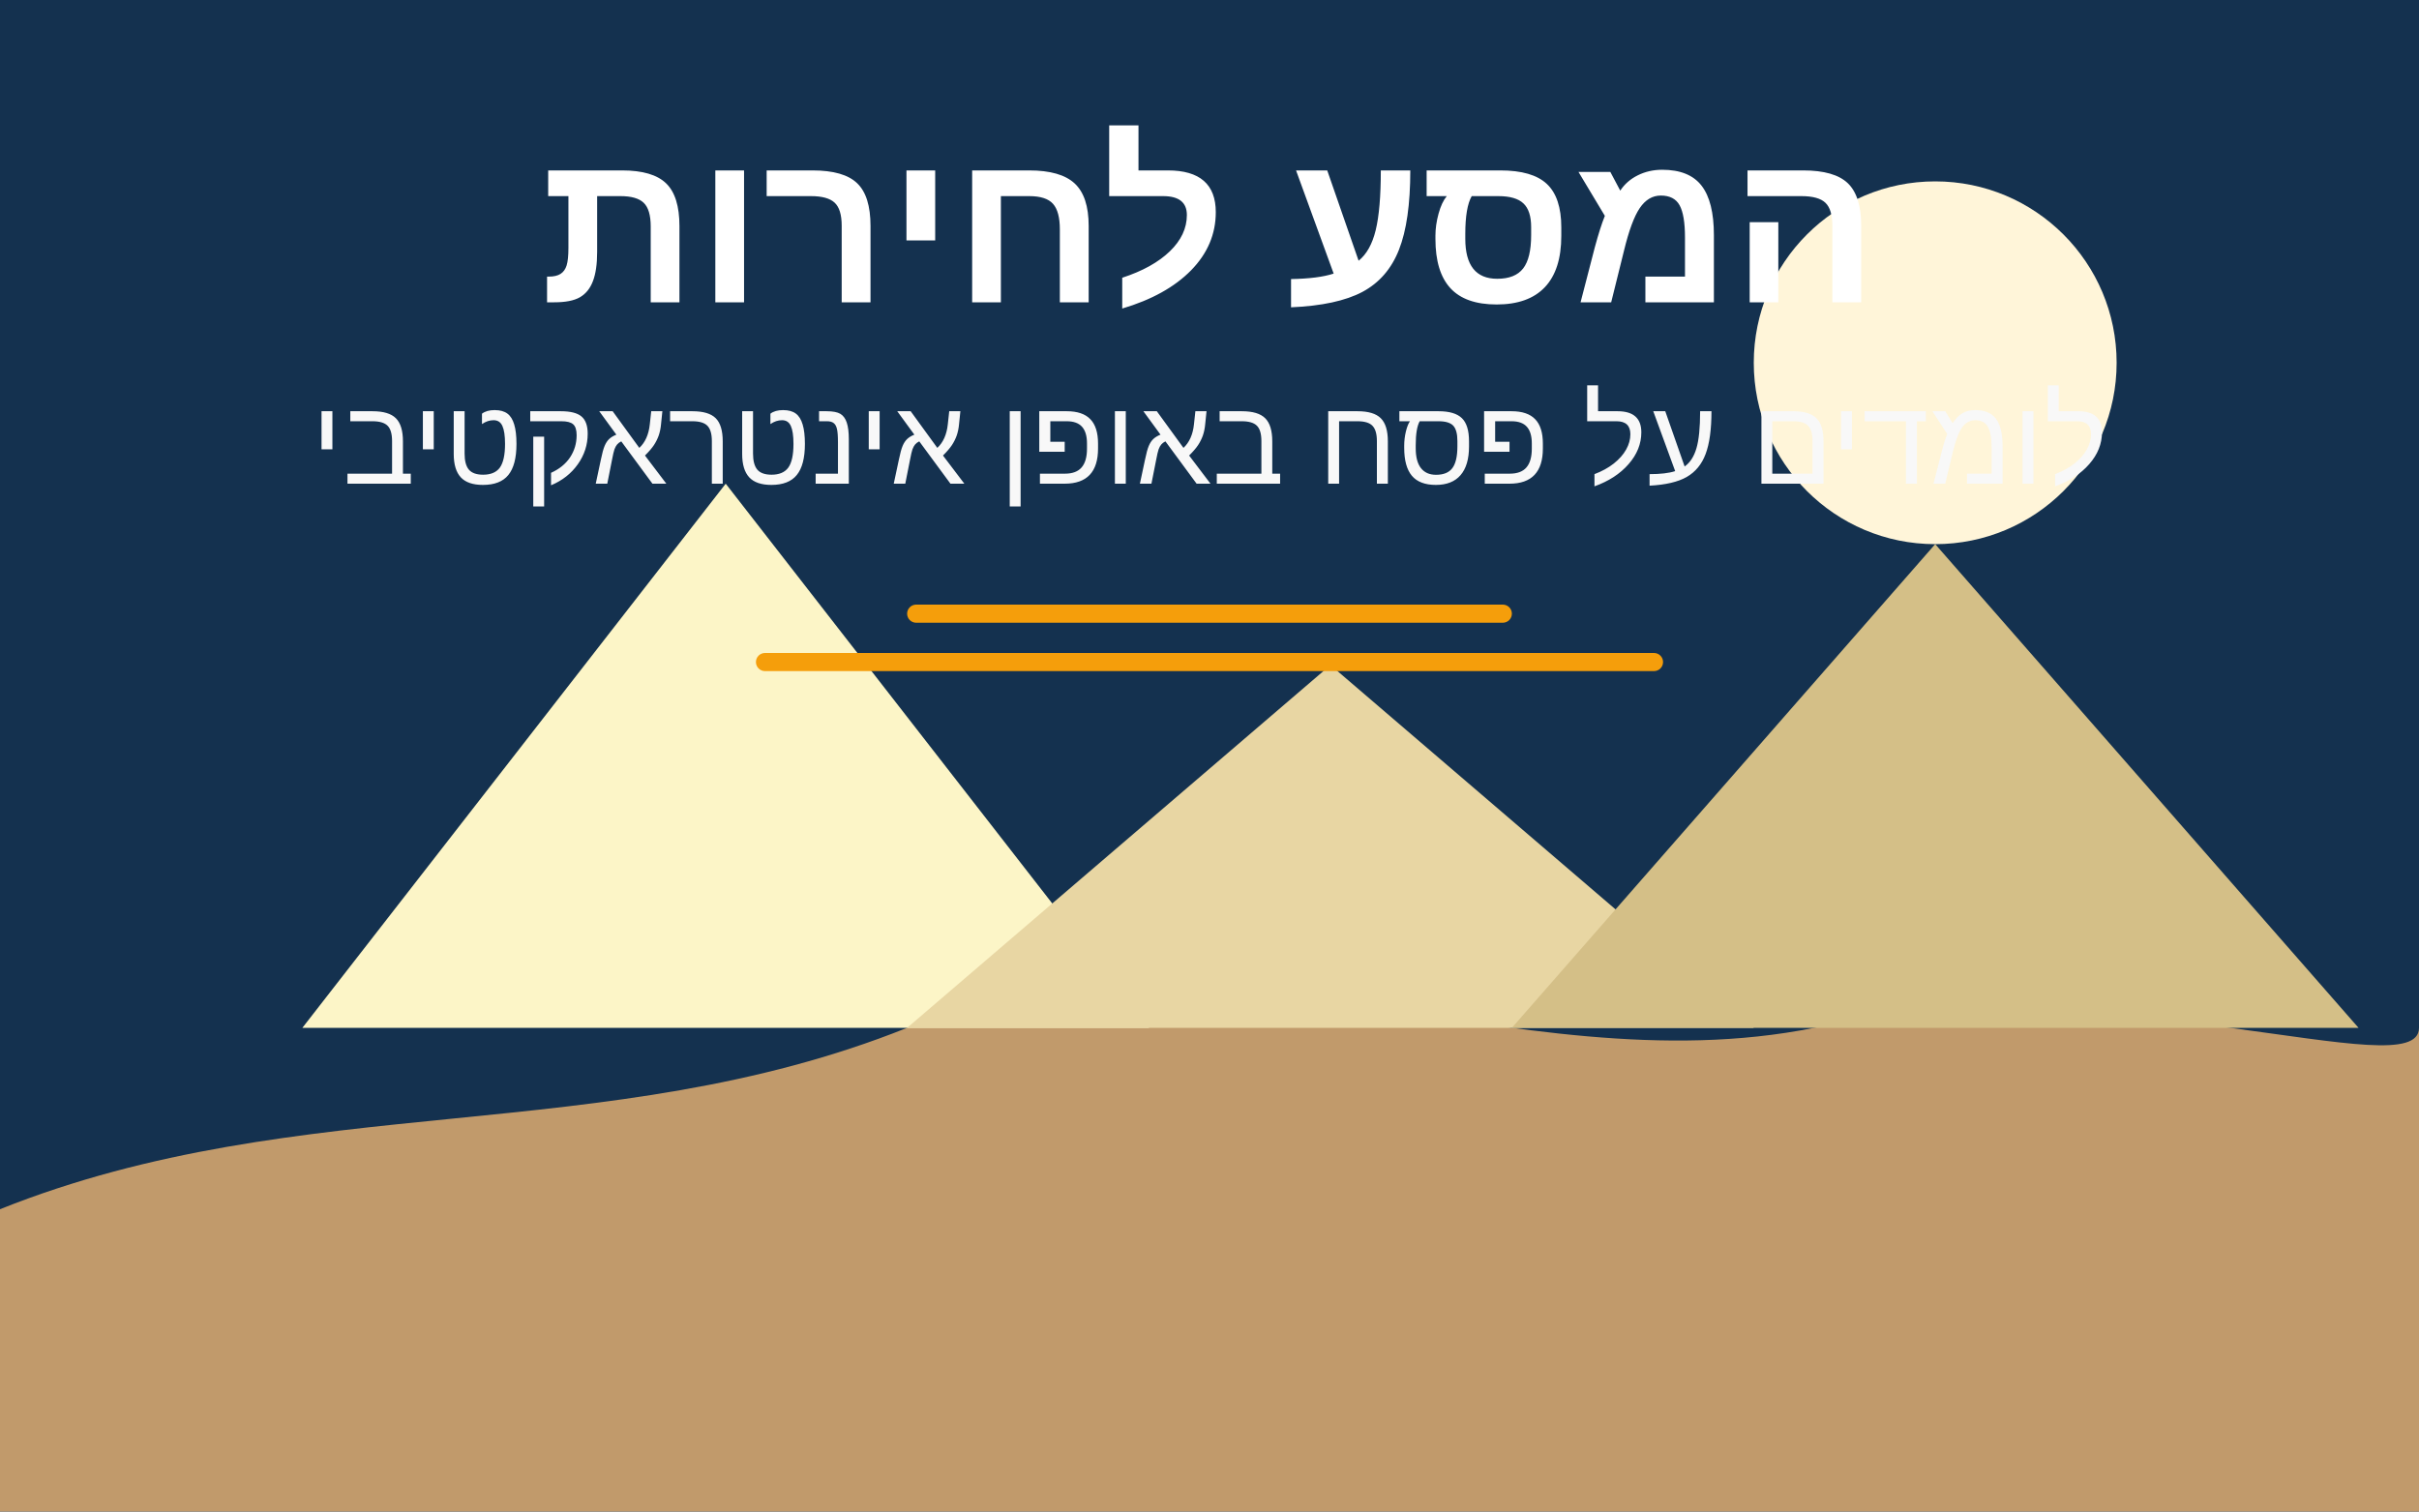
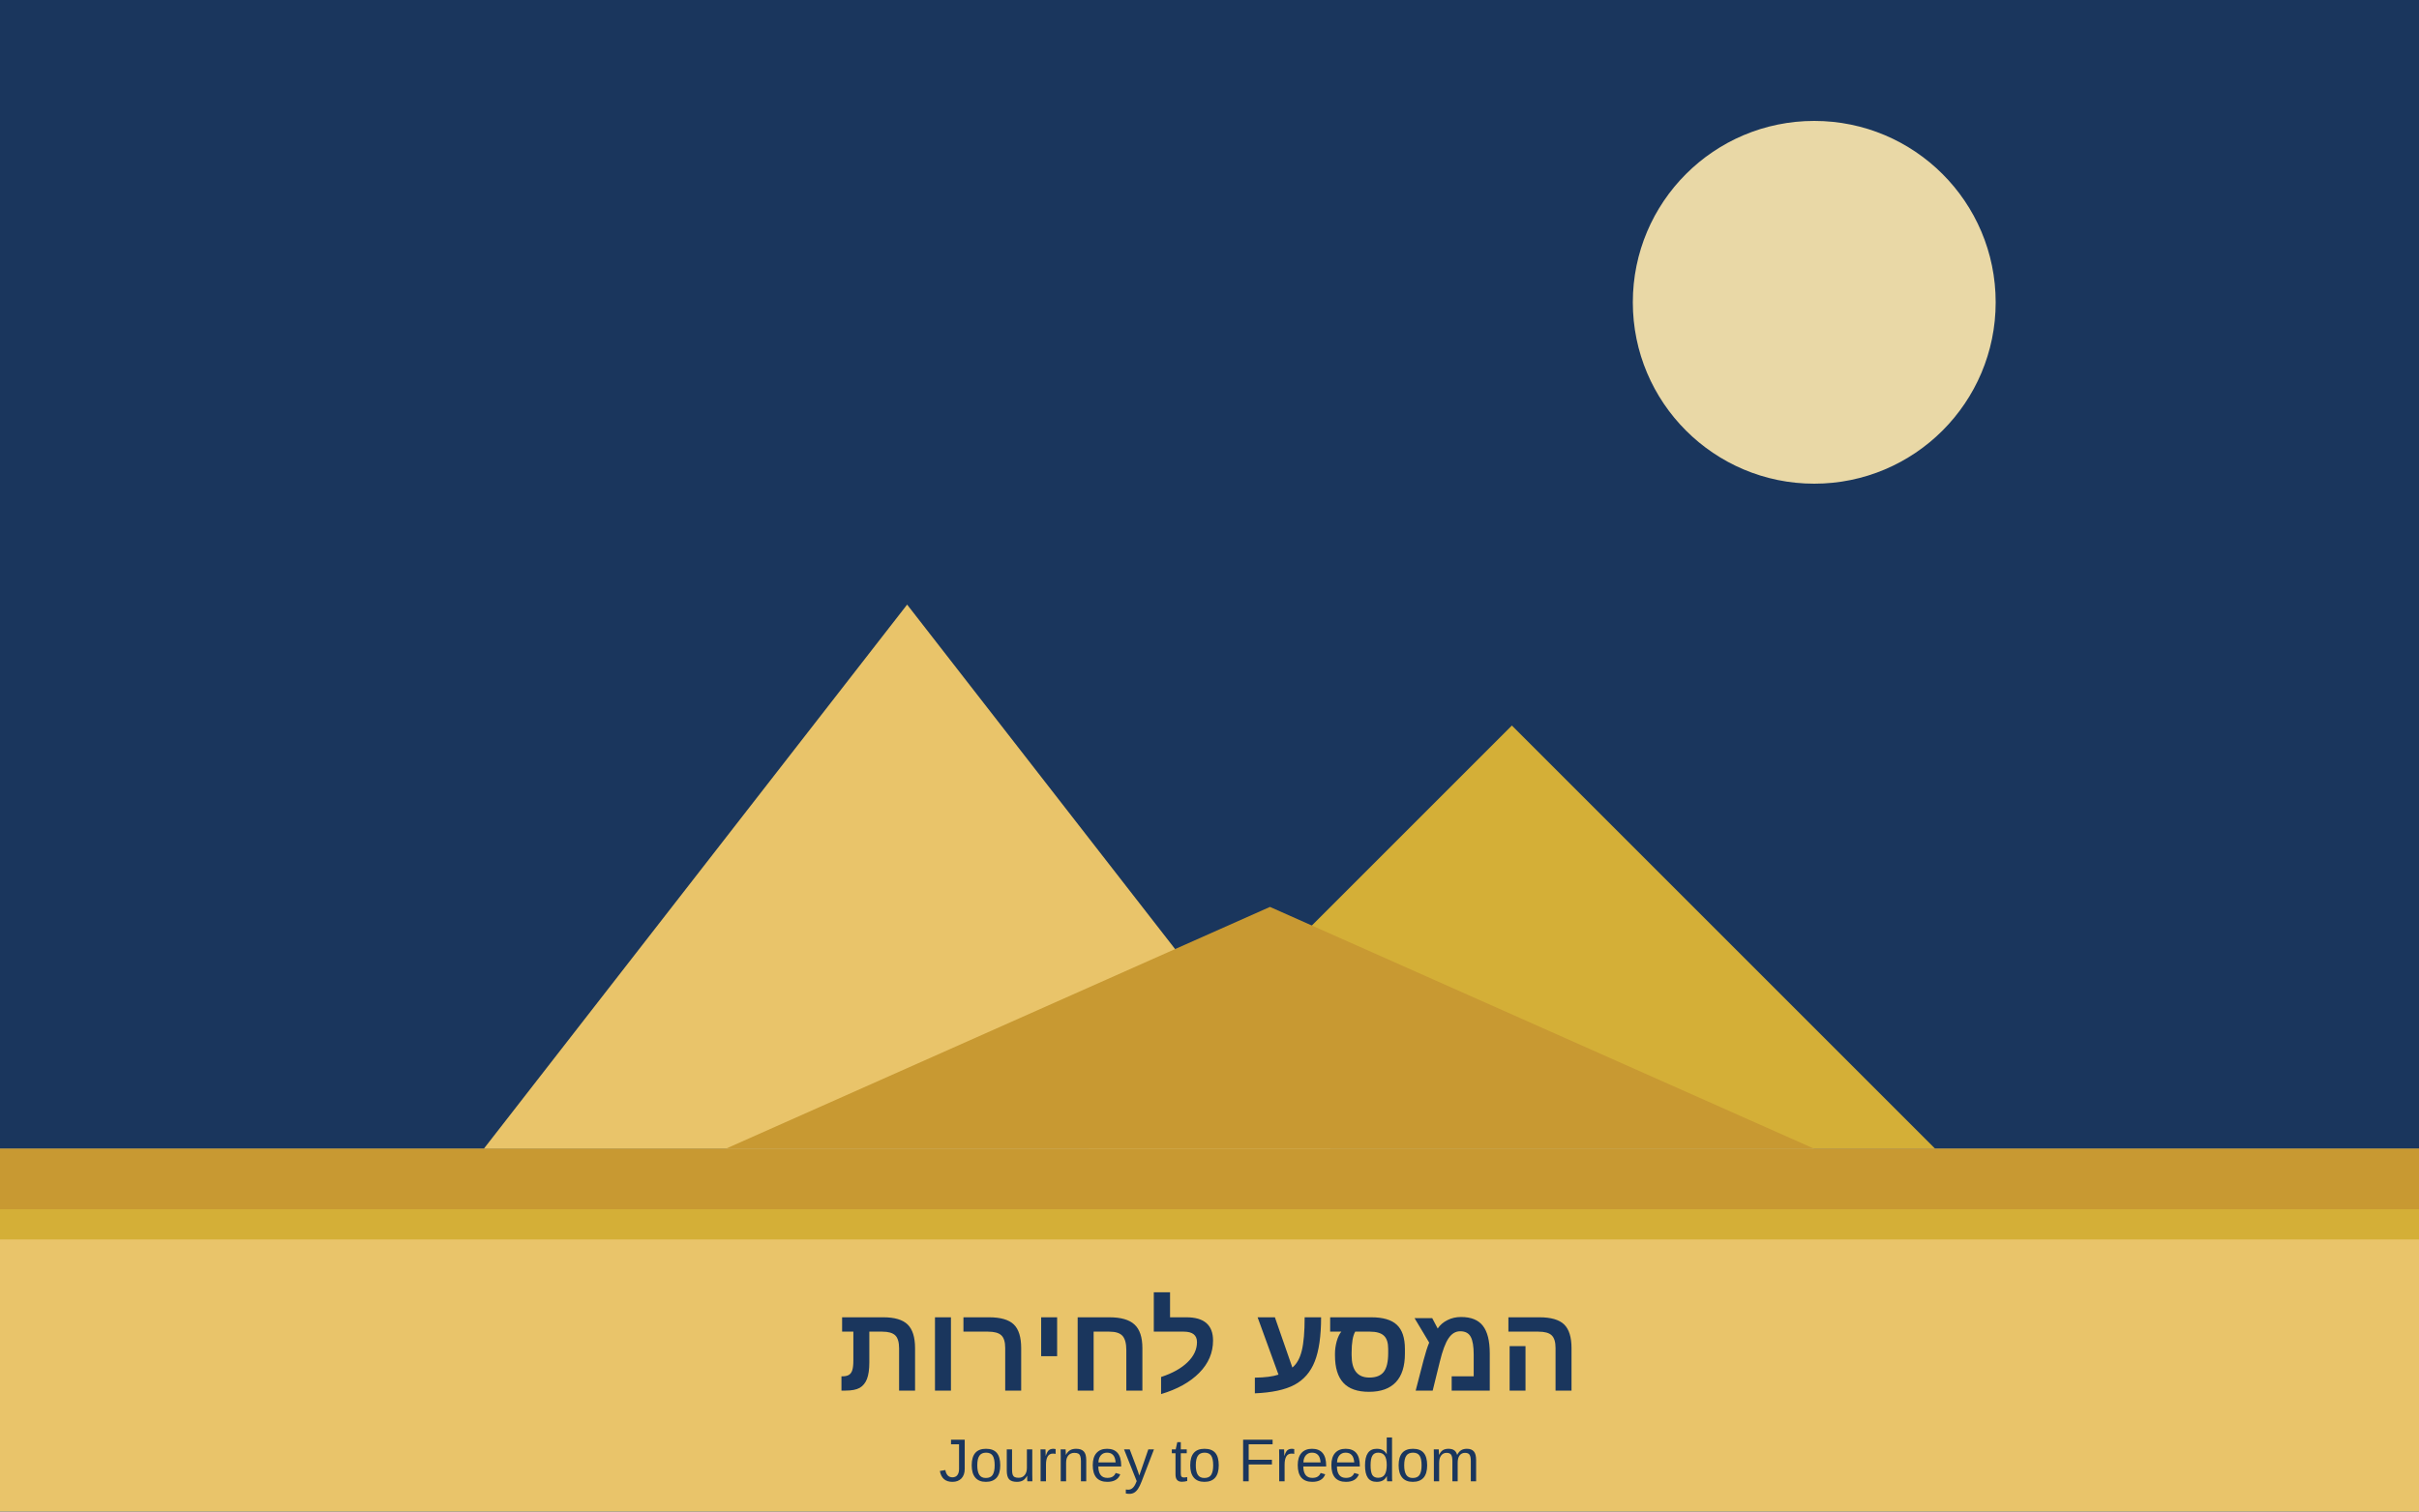
- <svg xmlns="http://www.w3.org/2000/svg" width="400px" height="250px" viewBox="0 0 400 250" version="1.1">
-   <g id="Passover-Thumbnail" stroke="none" stroke-width="1" fill="none" fill-rule="evenodd">
-     <rect fill="#14314F" x="0" y="0" width="400" height="250" />
-     <path d="M0,200 C50,180 100,190 150,170 C200,150 250,180 300,170 C350,160 400,180 400,170 L400,250 L0,250 L0,200 Z" id="Desert" fill="#C19A6B" />
-     <polygon id="Pyramid1" fill="#FCF5C7" points="50 170 120 80 190 170" />
-     <polygon id="Pyramid2" fill="#E8D6A3" points="150 170 220 110 290 170" />
-     <polygon id="Pyramid3" fill="#D4BF87" points="250 170 320 90 390 170" />
-     <circle id="Moon" fill="#FFF5D9" cx="320" cy="60" r="30" />
-     <text id="המסע-לחירות" font-family="Arial-BoldMT, Arial" font-size="36" font-weight="bold" fill="#FFFFFF" text-anchor="middle">
-       <tspan x="200" y="50">המסע לחירות</tspan>
-     </text>
-     <text id="Subtitle" font-family="ArialMT, Arial" font-size="20" font-weight="normal" fill="#F8F8F8" text-anchor="middle">
-       <tspan x="200" y="80">לומדים על פסח באופן אינטראקטיבי</tspan>
-     </text>
-     <rect id="Line1" fill="#F59E0B" x="150" y="100" width="100" height="3" rx="1.5" />
-     <rect id="Line2" fill="#F59E0B" x="125" y="108" width="150" height="3" rx="1.5" />
-   </g>
+ <svg xmlns="http://www.w3.org/2000/svg" width="400" height="250" viewBox="0 0 400 250">
+   <rect width="400" height="250" fill="#1a365d" />
+   <polygon points="80,190 150,100 220,190" fill="#e9c46a" />
+   <polygon points="180,190 250,120 320,190" fill="#d4af37" />
+   <polygon points="120,190 210,150 300,190" fill="#c89932" />
+   <rect x="0" y="190" width="400" height="60" fill="#e9c46a" />
+   <rect x="0" y="190" width="400" height="10" fill="#c89932" />
+   <rect x="0" y="200" width="400" height="5" fill="#d4af37" />
+   <circle cx="300" cy="50" r="30" fill="#e9d8a6" />
+   <text x="200" y="230" font-family="Arial, sans-serif" font-size="20" font-weight="bold" text-anchor="middle" fill="#1a365d">המסע לחירות</text>
+   <text x="200" y="245" font-family="Arial, sans-serif" font-size="10" text-anchor="middle" fill="#1a365d">Journey to Freedom</text>
</svg>
